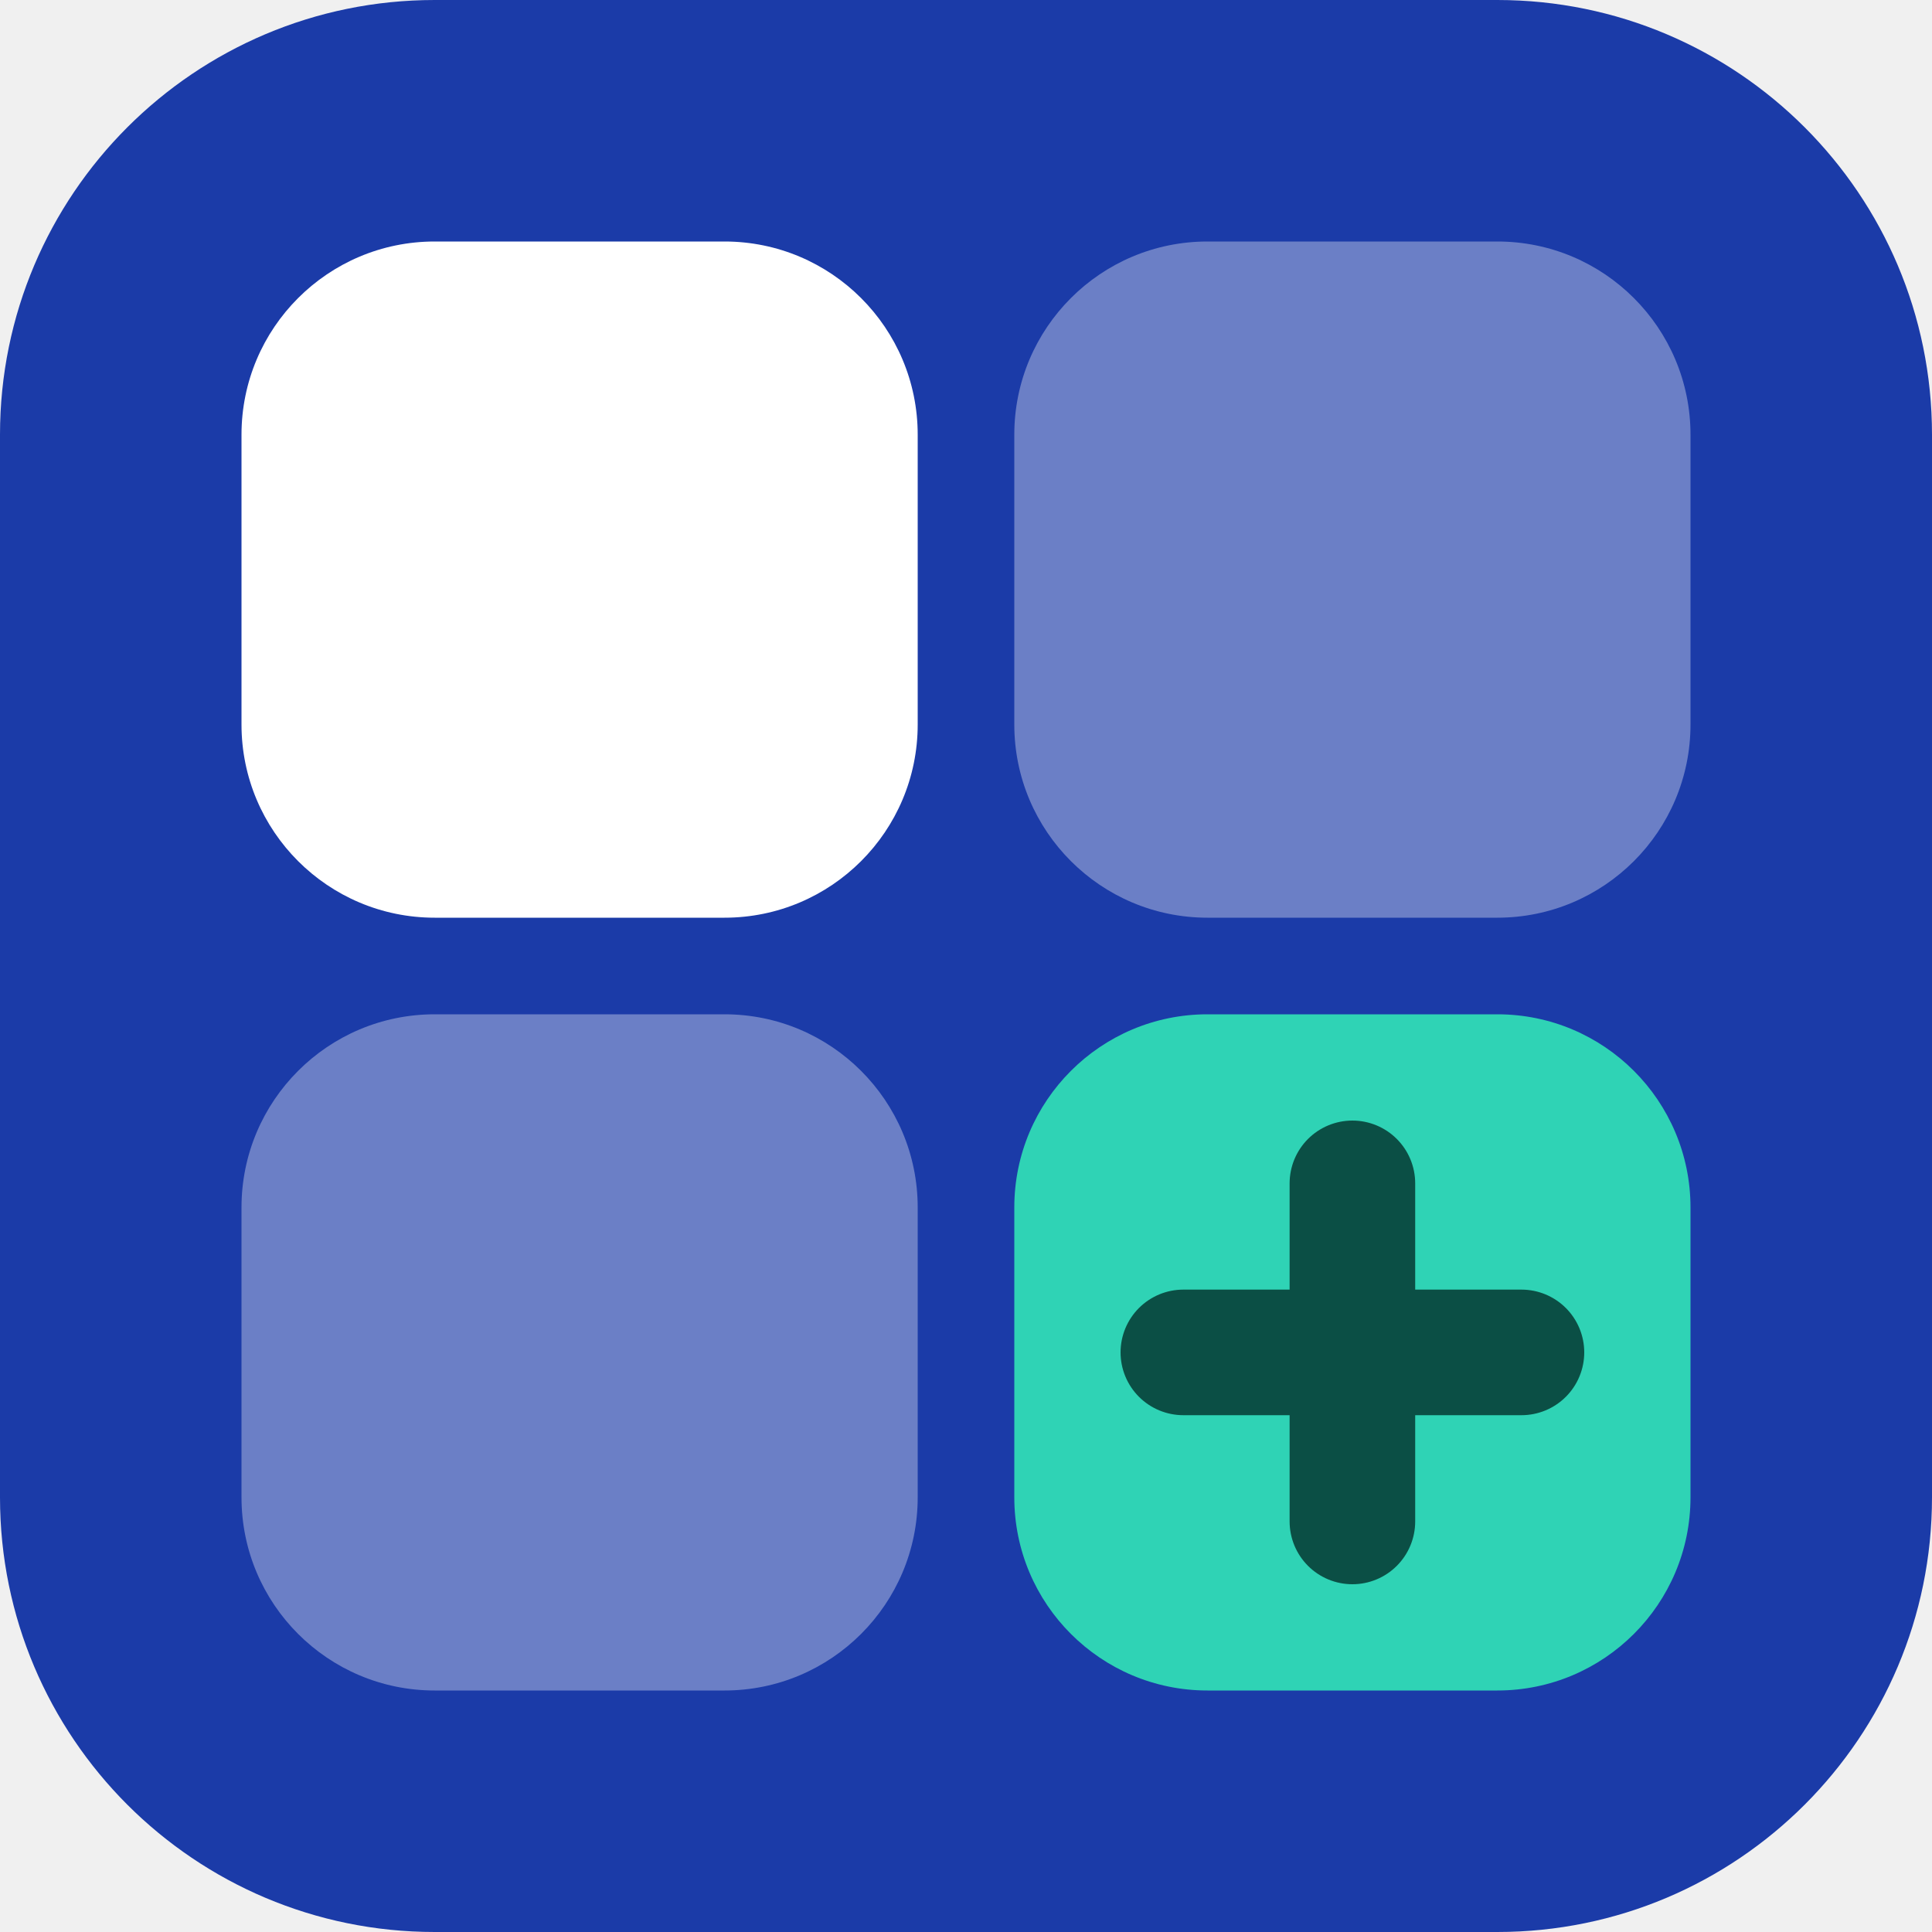
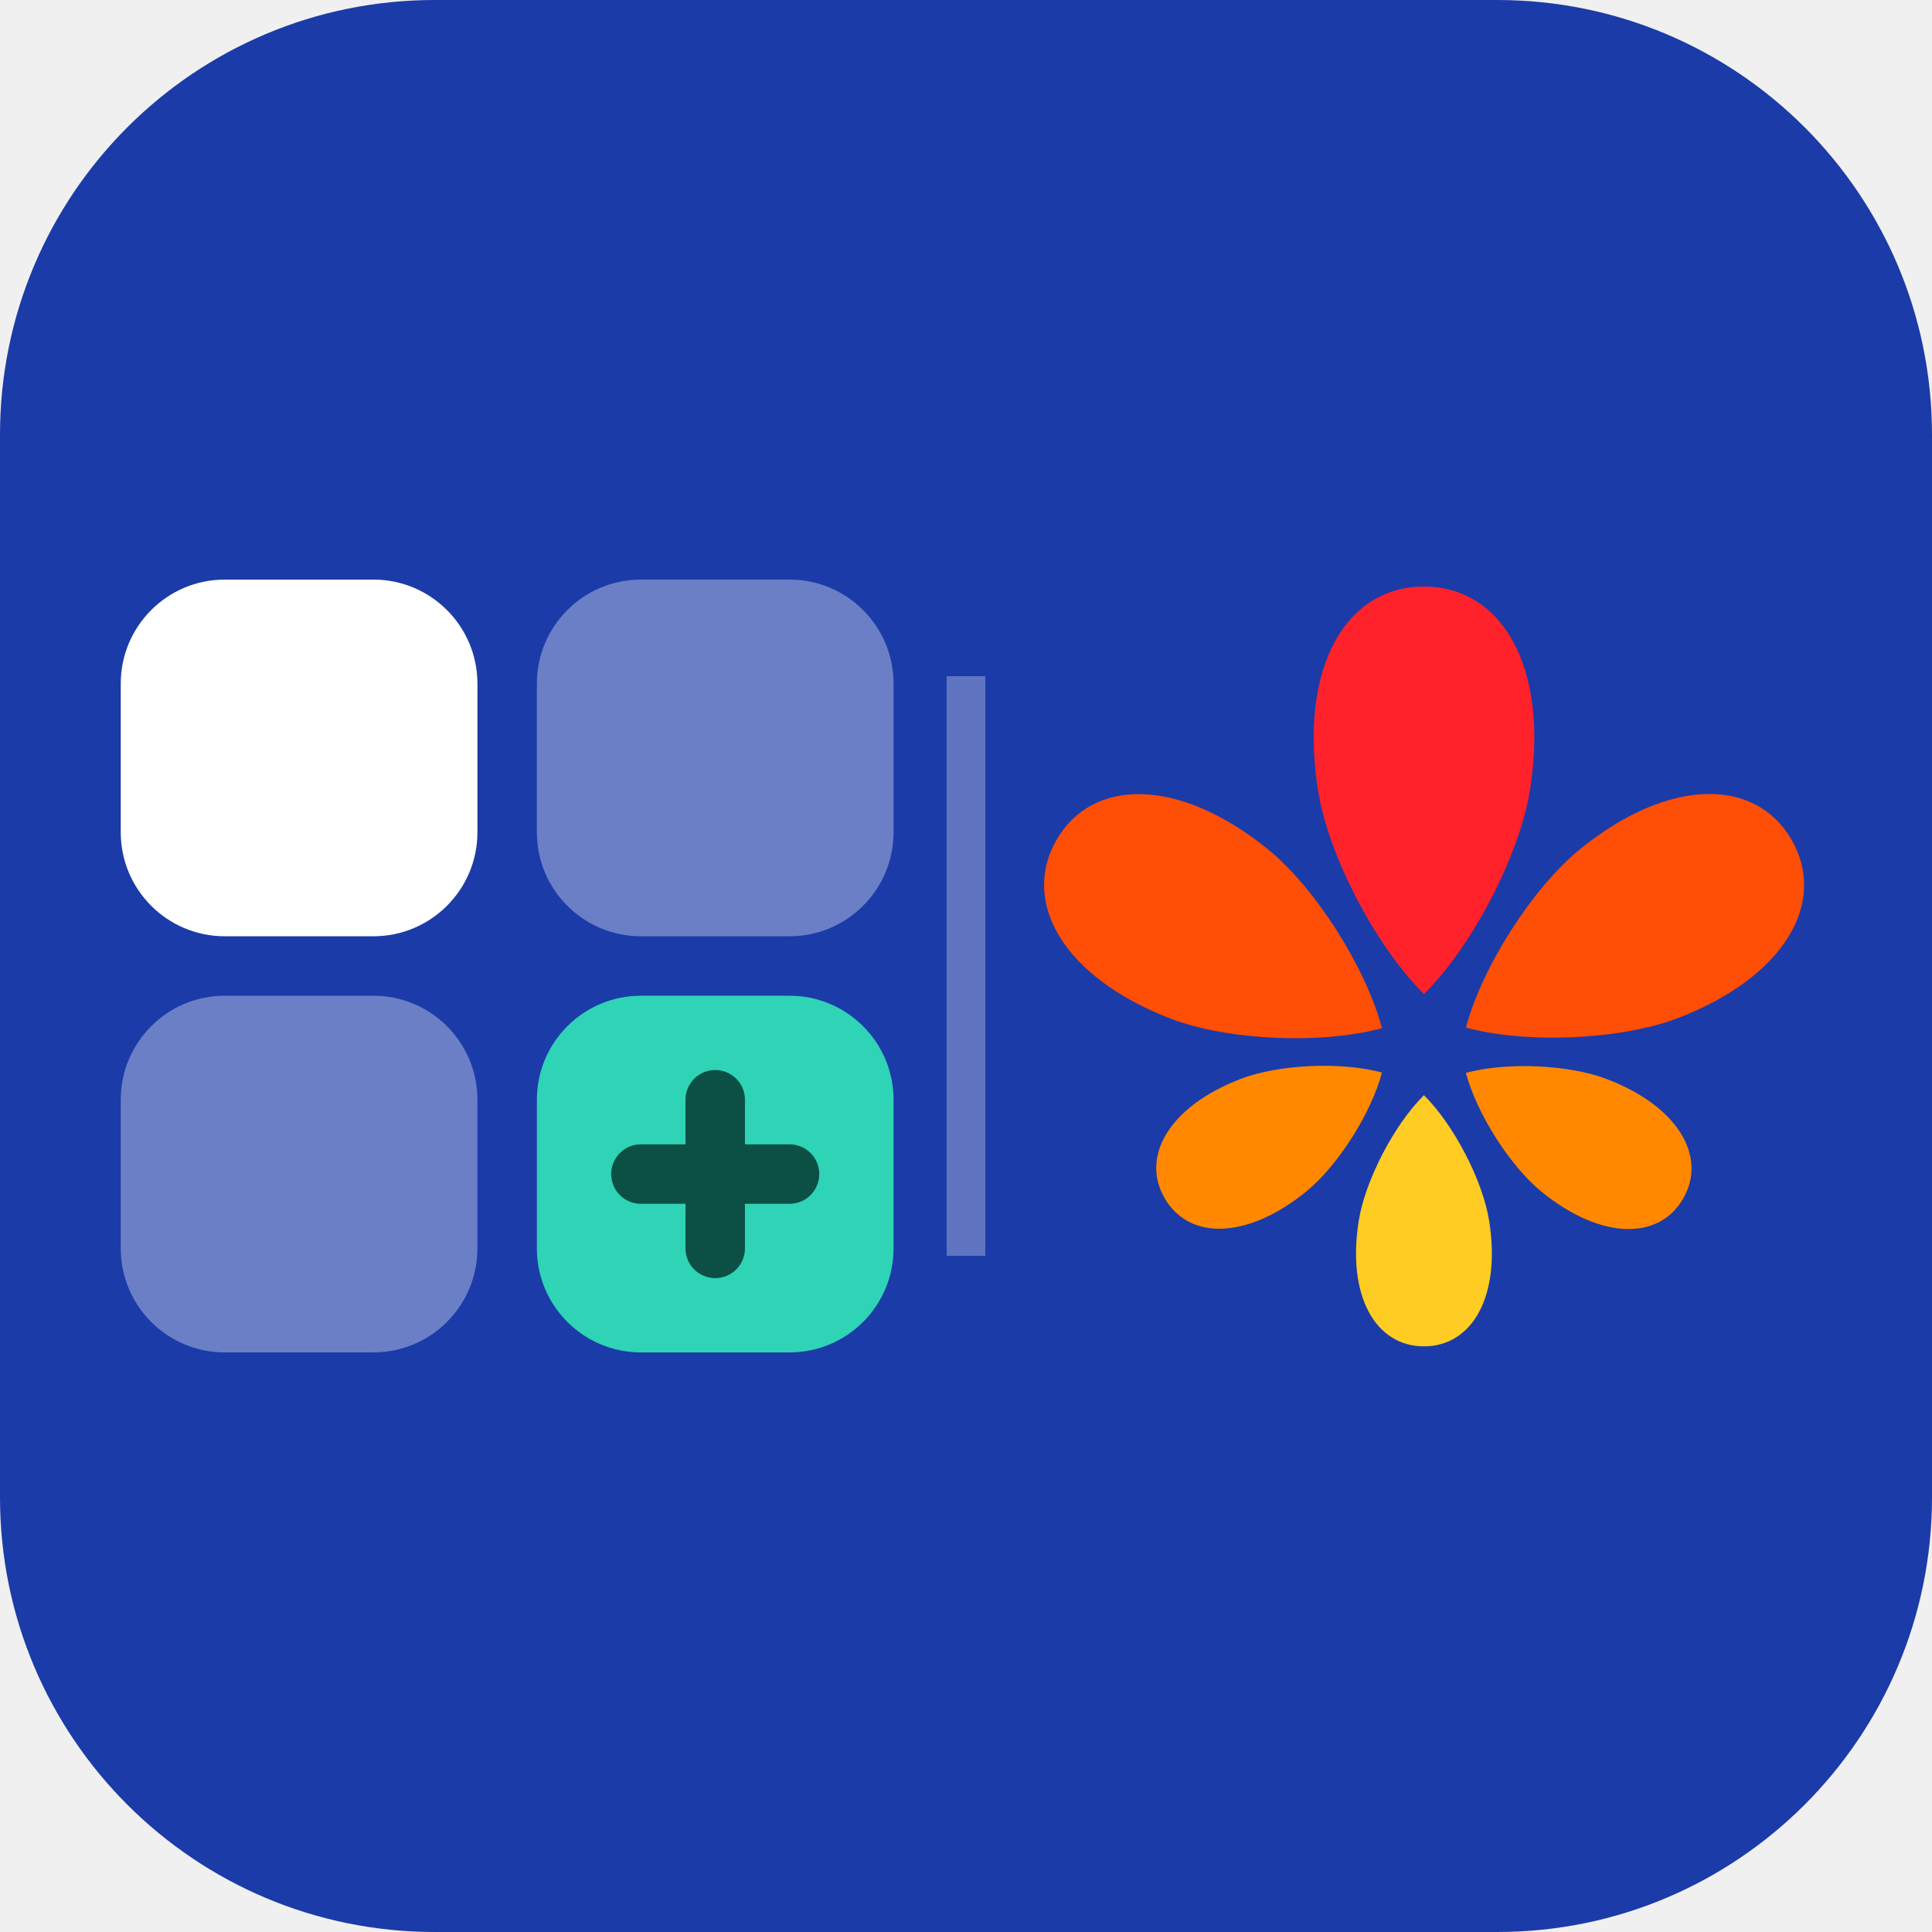
<svg xmlns="http://www.w3.org/2000/svg" width="40" height="40" viewBox="0 0 40 40">
  <rect width="40" height="40" rx="9" fill="#1B3BA8" />
-   <rect x="5" y="5" width="14" height="14" rx="4" fill="#FFFFFF" />
-   <rect x="21" y="5" width="14" height="14" rx="4" fill="#FFFFFF" fill-opacity=".35" />
-   <rect x="5" y="21" width="14" height="14" rx="4" fill="#FFFFFF" fill-opacity=".35" />
-   <rect x="21" y="21" width="14" height="14" rx="4" fill="#2FD3B5" />
-   <path d="M28 24.5v7M24.5 28h7" stroke="#0B4F45" stroke-width="2.6" stroke-linecap="round" />
+   <g transform="translate(-1.808 7.692) scale(0.6154)">
+     <rect x="7" y="7" width="12" height="12" rx="3.5" fill="#FFFFFF" />
+     <rect x="21" y="7" width="12" height="12" rx="3.5" fill="#FFFFFF" fill-opacity=".35" />
+     <rect x="7" y="21" width="12" height="12" rx="3.5" fill="#FFFFFF" fill-opacity=".35" />
+     <rect x="21" y="21" width="12" height="12" rx="3.5" fill="#2FD3B5" />
+     <path d="M27 24.5v5M24.5 27h5" stroke="#0B4F45" stroke-width="2" stroke-linecap="round" />
+   </g>
+   <rect x="19.6" y="14" width="0.8" height="12" fill="#FFFFFF" fill-opacity=".3" />
+   <svg x="21.5" y="12" width="16" height="16" viewBox="146 255 256 256">
+     <path fill="#ff4e05" d="M152,341.2c-11.9,20.6,2.2,45.5,37.7,59.2,18.6,7.2,49.8,8.7,70.1,3.2-5.4-20.3-22.2-46.6-37.7-59.2-29.6-24-58.2-23.8-70.1-3.2Z" />
+     <path fill="#ff222b" d="M273.7,257.3c-25.8,0-41.5,26.7-35.1,67.5,3.4,21.4,18.9,51.4,35.1,67.5,16.2-16.1,31.7-46.2,35.1-67.5,6.5-40.8-9.3-67.5-35.1-67.5Z" />
+     <path fill="#ff4e05" d="M395.5,341.2c-11.9-20.6-40.5-20.9-70.1,3.1-15.5,12.6-32.4,38.8-37.8,59.1,20.3,5.5,51.5,4,70.1-3.1,35.6-13.6,49.7-38.5,37.8-59.1Z" />
+     <path fill="#ffcc23" d="M273.7,509c15.9,0,25.6-16.5,21.6-41.6-2.1-13.2-11.6-31.7-21.6-41.6-10,9.9-19.5,28.4-21.6,41.6-4,25.1,5.7,41.6,21.6,41.6Z" />
+     <path fill="#f80" d="M187.8,459.9c7.9,13.8,27,13.9,46.8-2.1,10.4-8.4,21.6-25.9,25.2-39.5-13.6-3.7-34.3-2.7-46.8,2.1-23.7,9.1-33.2,25.7-25.2,39.5Z" />
+     <path fill="#f80" d="M359.6,460c7.9-13.7-1.5-30.4-25.2-39.5-12.4-4.8-33.2-5.8-46.8-2.1,3.6,13.6,14.8,31.1,25.2,39.5,19.8,16,38.9,15.9,46.8,2.1Z" />
+   </svg>
</svg>
